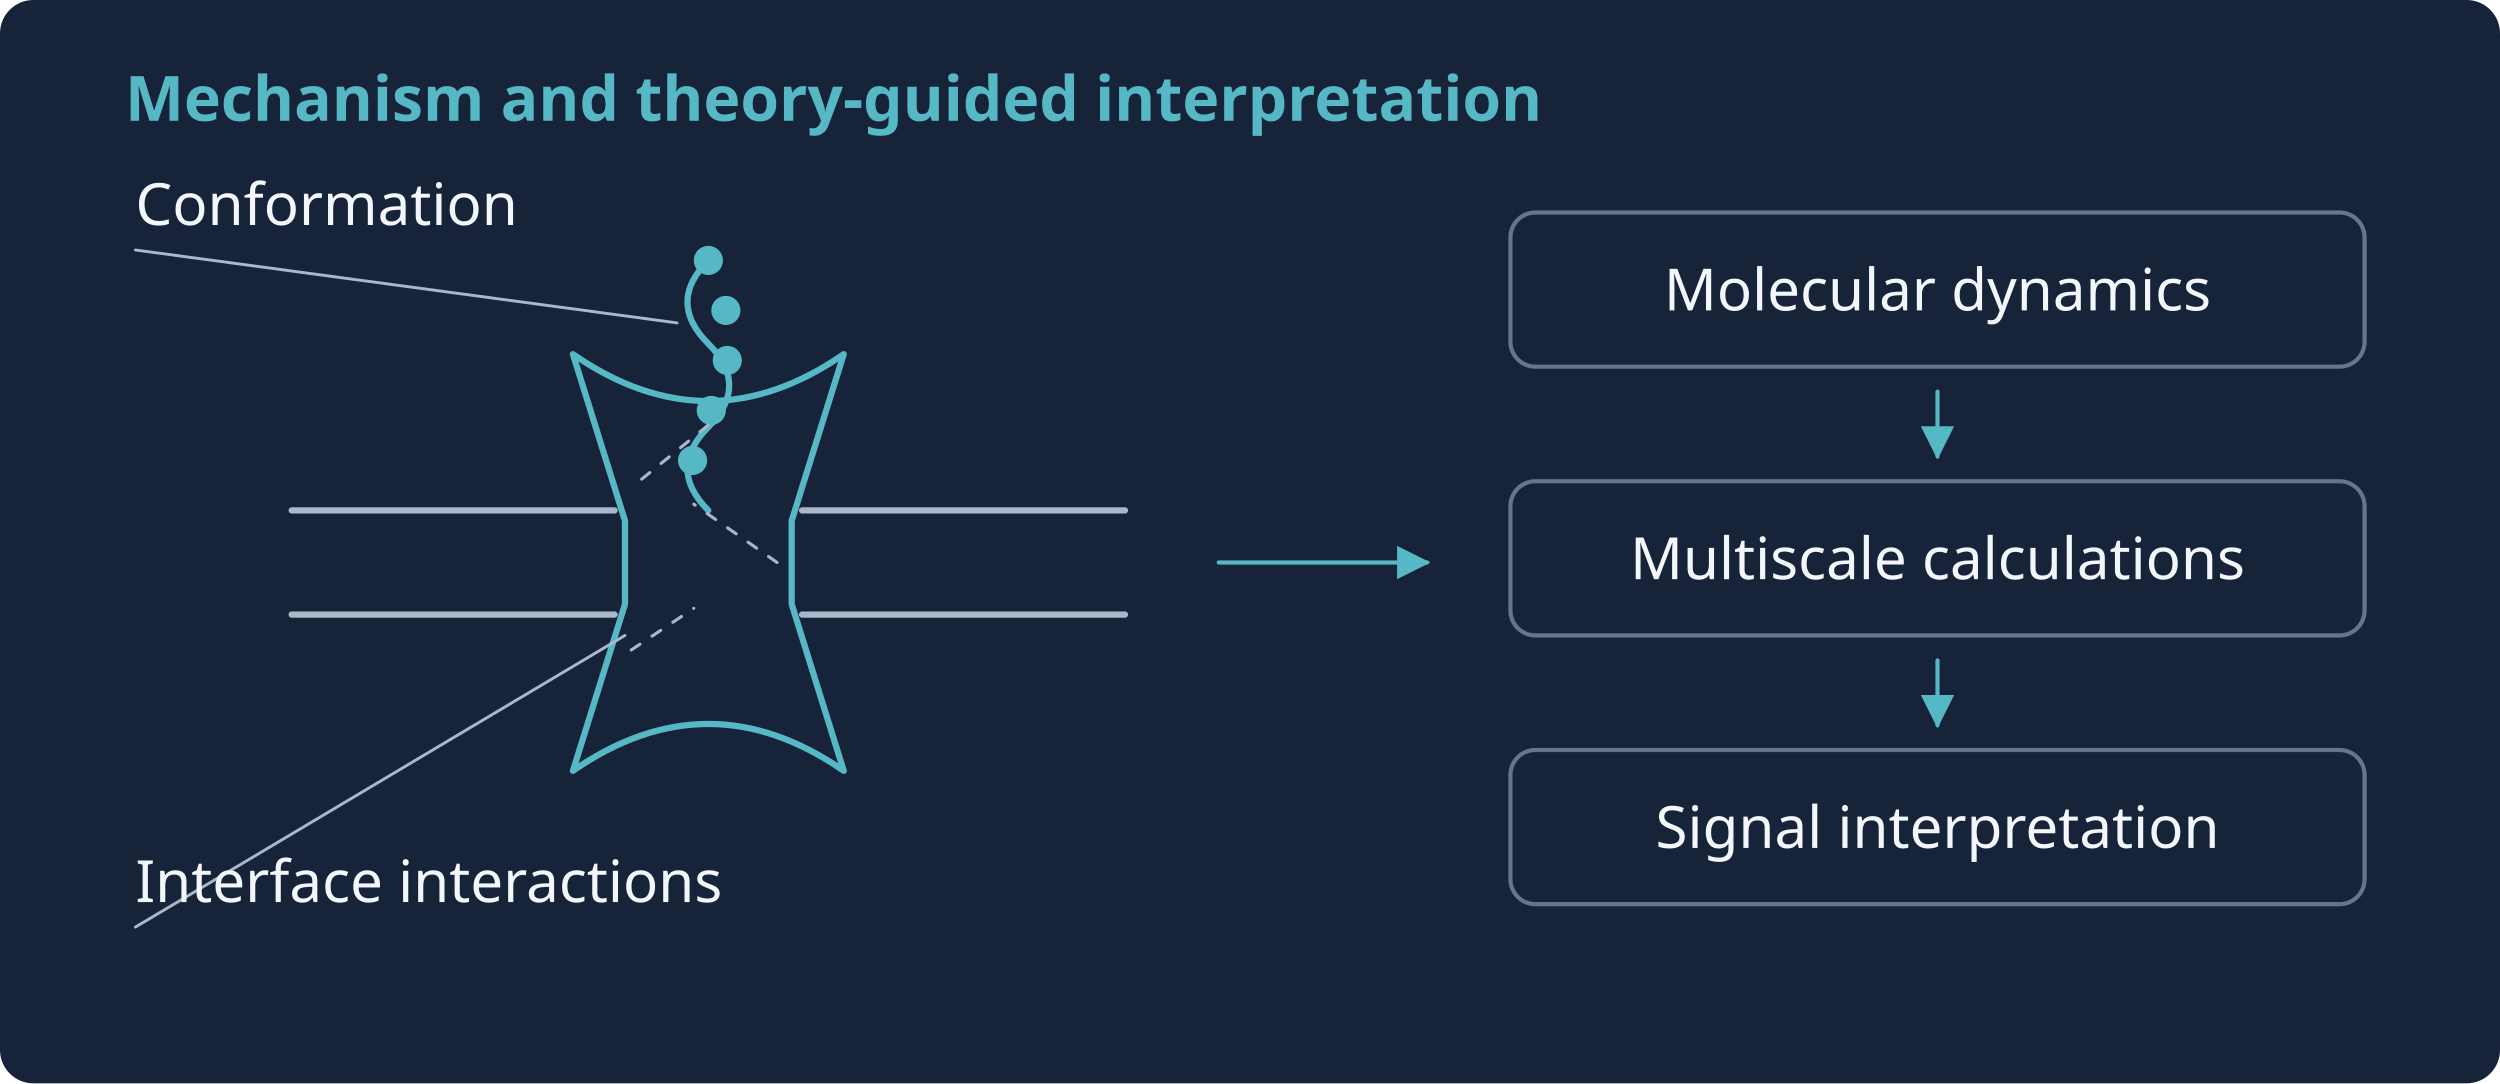
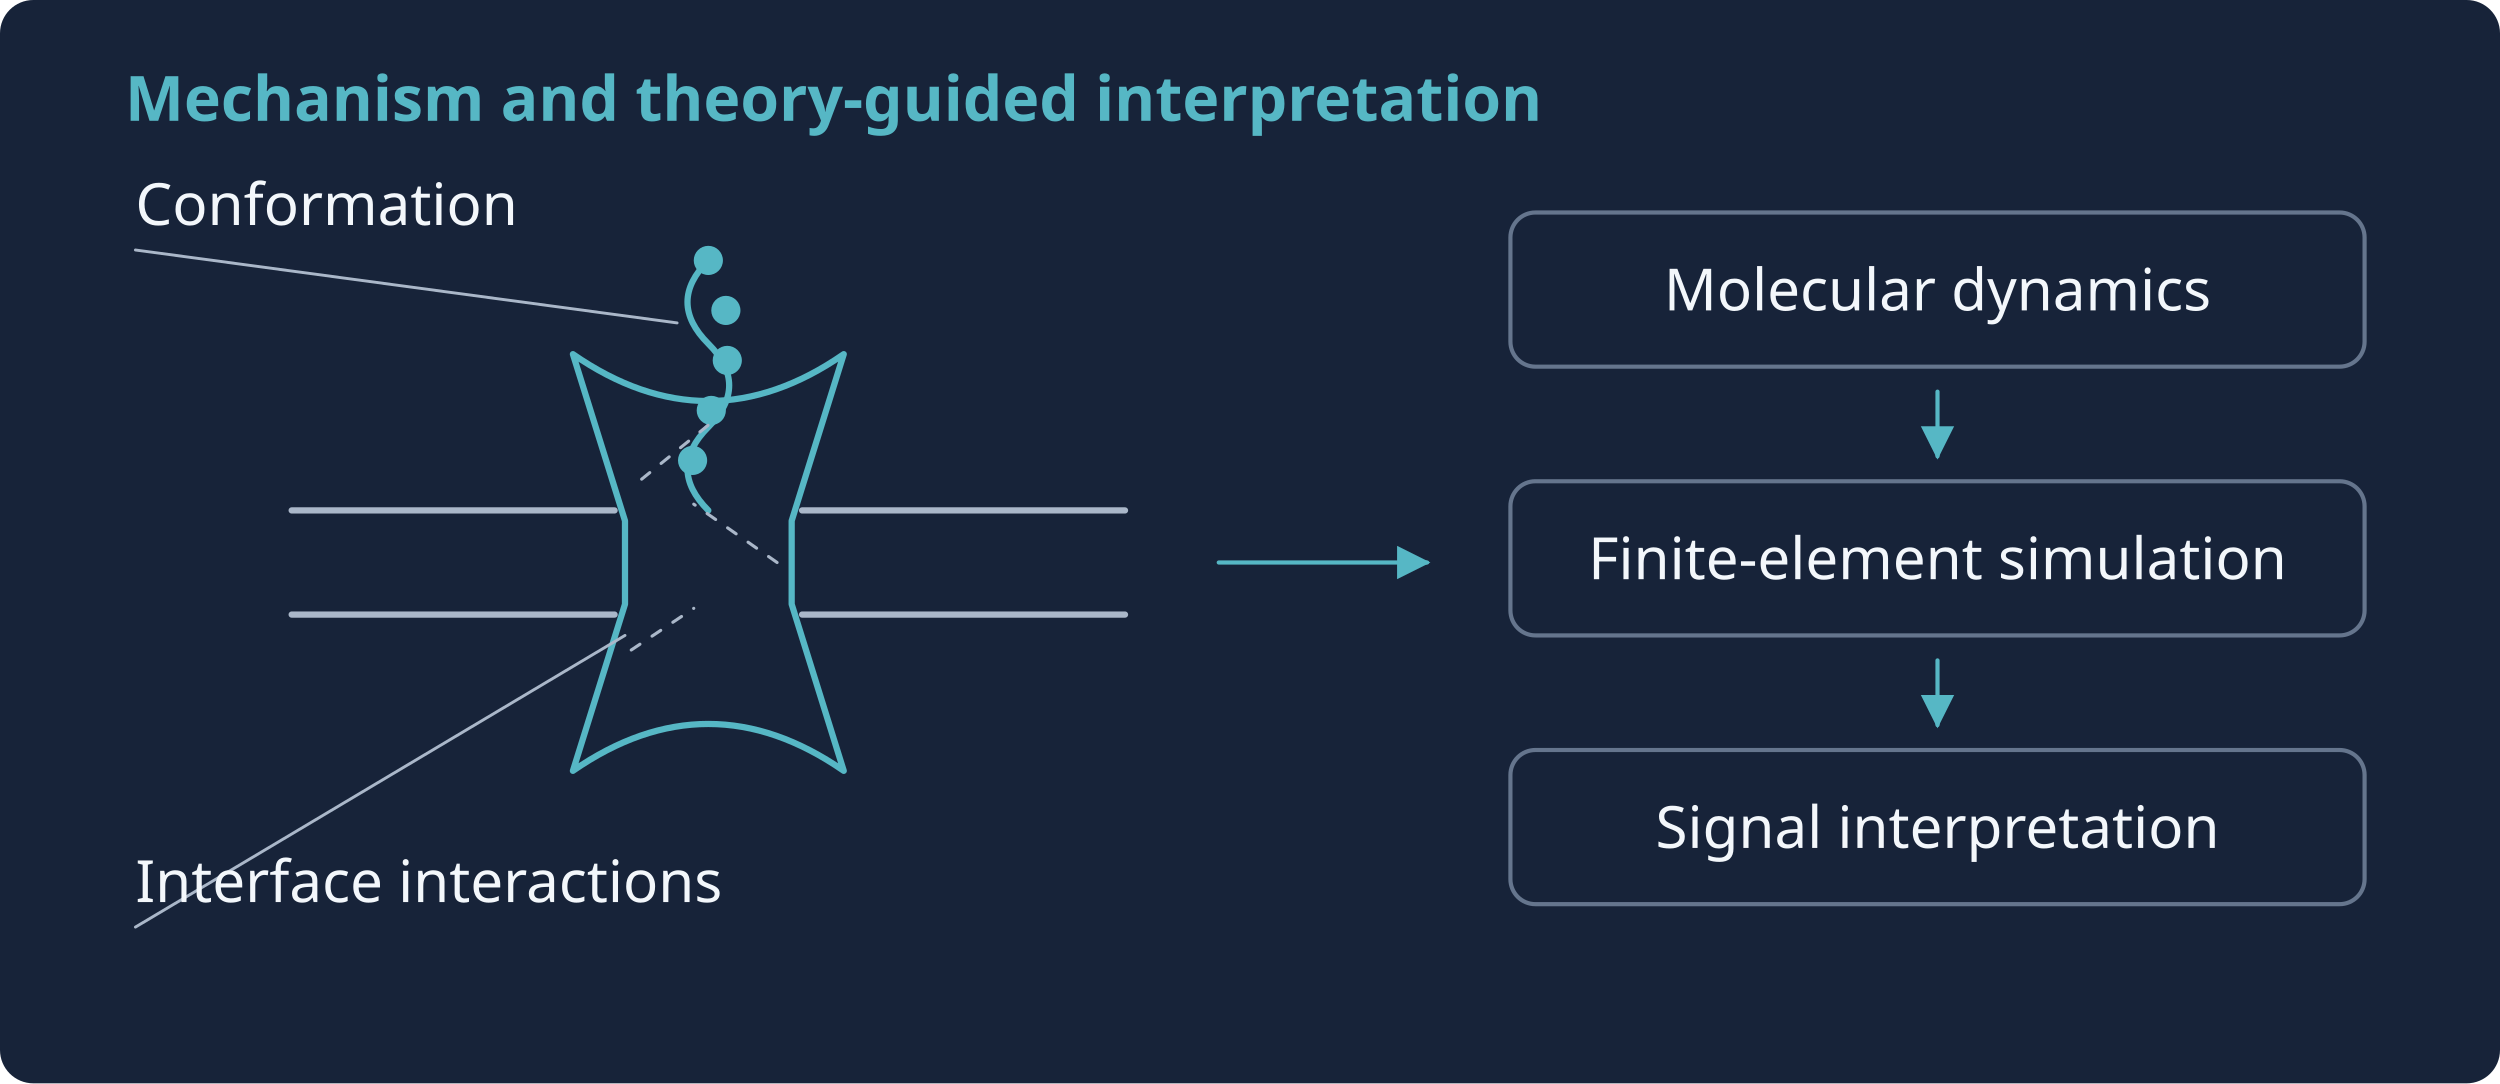
<svg xmlns="http://www.w3.org/2000/svg" width="1200" height="520" viewBox="0 0 1200 520" role="img">
  <defs>
    <marker id="arrow" viewBox="0 0 10 10" refX="9" refY="5" markerWidth="8" markerHeight="8" orient="auto-start-reverse">
      <path d="M0 0L10 5L0 10" fill="#56B7C5" />
    </marker>
  </defs>
  <rect width="1200" height="520" rx="16" fill="#172339" />
  <g fill="none" stroke="#65758D" stroke-width="2" stroke-linecap="round" stroke-linejoin="round">
    <text x="60" y="58" class="heading">Mechanism and theory-guided interpretation</text>
    <g stroke-width="3">
      <path d="M140 245H295M385 245H540M140 295H295M385 295H540" stroke="#AAB7C9" />
      <path d="M275 170Q340 215 405 170L380 250V290L405 370Q340 325 275 370L300 290V250Z" stroke="#56B7C5" />
    </g>
    <path d="M340 125q-20 20 0 40t0 40t0 40" stroke="#56B7C5" stroke-width="3" />
    <circle cx="340" cy="125" r="7" fill="#56B7C5" stroke="none" />
    <circle cx="348.415" cy="149" r="7" fill="#56B7C5" stroke="none" />
    <circle cx="349.093" cy="173" r="7" fill="#56B7C5" stroke="none" />
    <circle cx="341.411" cy="197" r="7" fill="#56B7C5" stroke="none" />
    <circle cx="332.432" cy="221" r="7" fill="#56B7C5" stroke="none" />
    <path d="M65 120L325 155" stroke-width="1.4" stroke="#AAB7C9" />
    <text x="65" y="108">Conformation</text>
    <path d="M65 445L300 305" stroke-width="1.4" stroke="#AAB7C9" />
    <text x="65" y="433">Interface interactions</text>
    <path d="M308 230l37-30m28 70-40-28m-30 70 30-20" stroke="#AAB7C9" stroke-width="1.5" stroke-dasharray="5 7" />
    <path d="M585 270L685 270" stroke="#56B7C5" stroke-width="2" marker-end="url(#arrow)" />
    <rect x="725" y="102" width="410" height="74" rx="12" fill="none" stroke="#65758D" />
    <text x="930" y="149" text-anchor="middle">Molecular dynamics</text>
    <path d="M930 188L930 219" stroke="#56B7C5" stroke-width="2" marker-end="url(#arrow)" />
    <rect x="725" y="231" width="410" height="74" rx="12" fill="none" stroke="#65758D" />
-     <text x="930" y="278" text-anchor="middle">Multiscale calculations</text>
+     <text x="930" y="278" text-anchor="middle">Finite-element simulation</text>
    <path d="M930 317L930 348" stroke="#56B7C5" stroke-width="2" marker-end="url(#arrow)" />
    <rect x="725" y="360" width="410" height="74" rx="12" fill="none" stroke="#65758D" />
    <text x="930" y="407" text-anchor="middle">Signal interpretation</text>
  </g>
  <style>text{fill:#F3F7FB;stroke:none;font:28px system-ui,'Microsoft YaHei',sans-serif}text.minor{fill:#AAB7C9;font-size:24px}text.heading{fill:#56B7C5;font-size:30px;font-weight:600}</style>
</svg>
